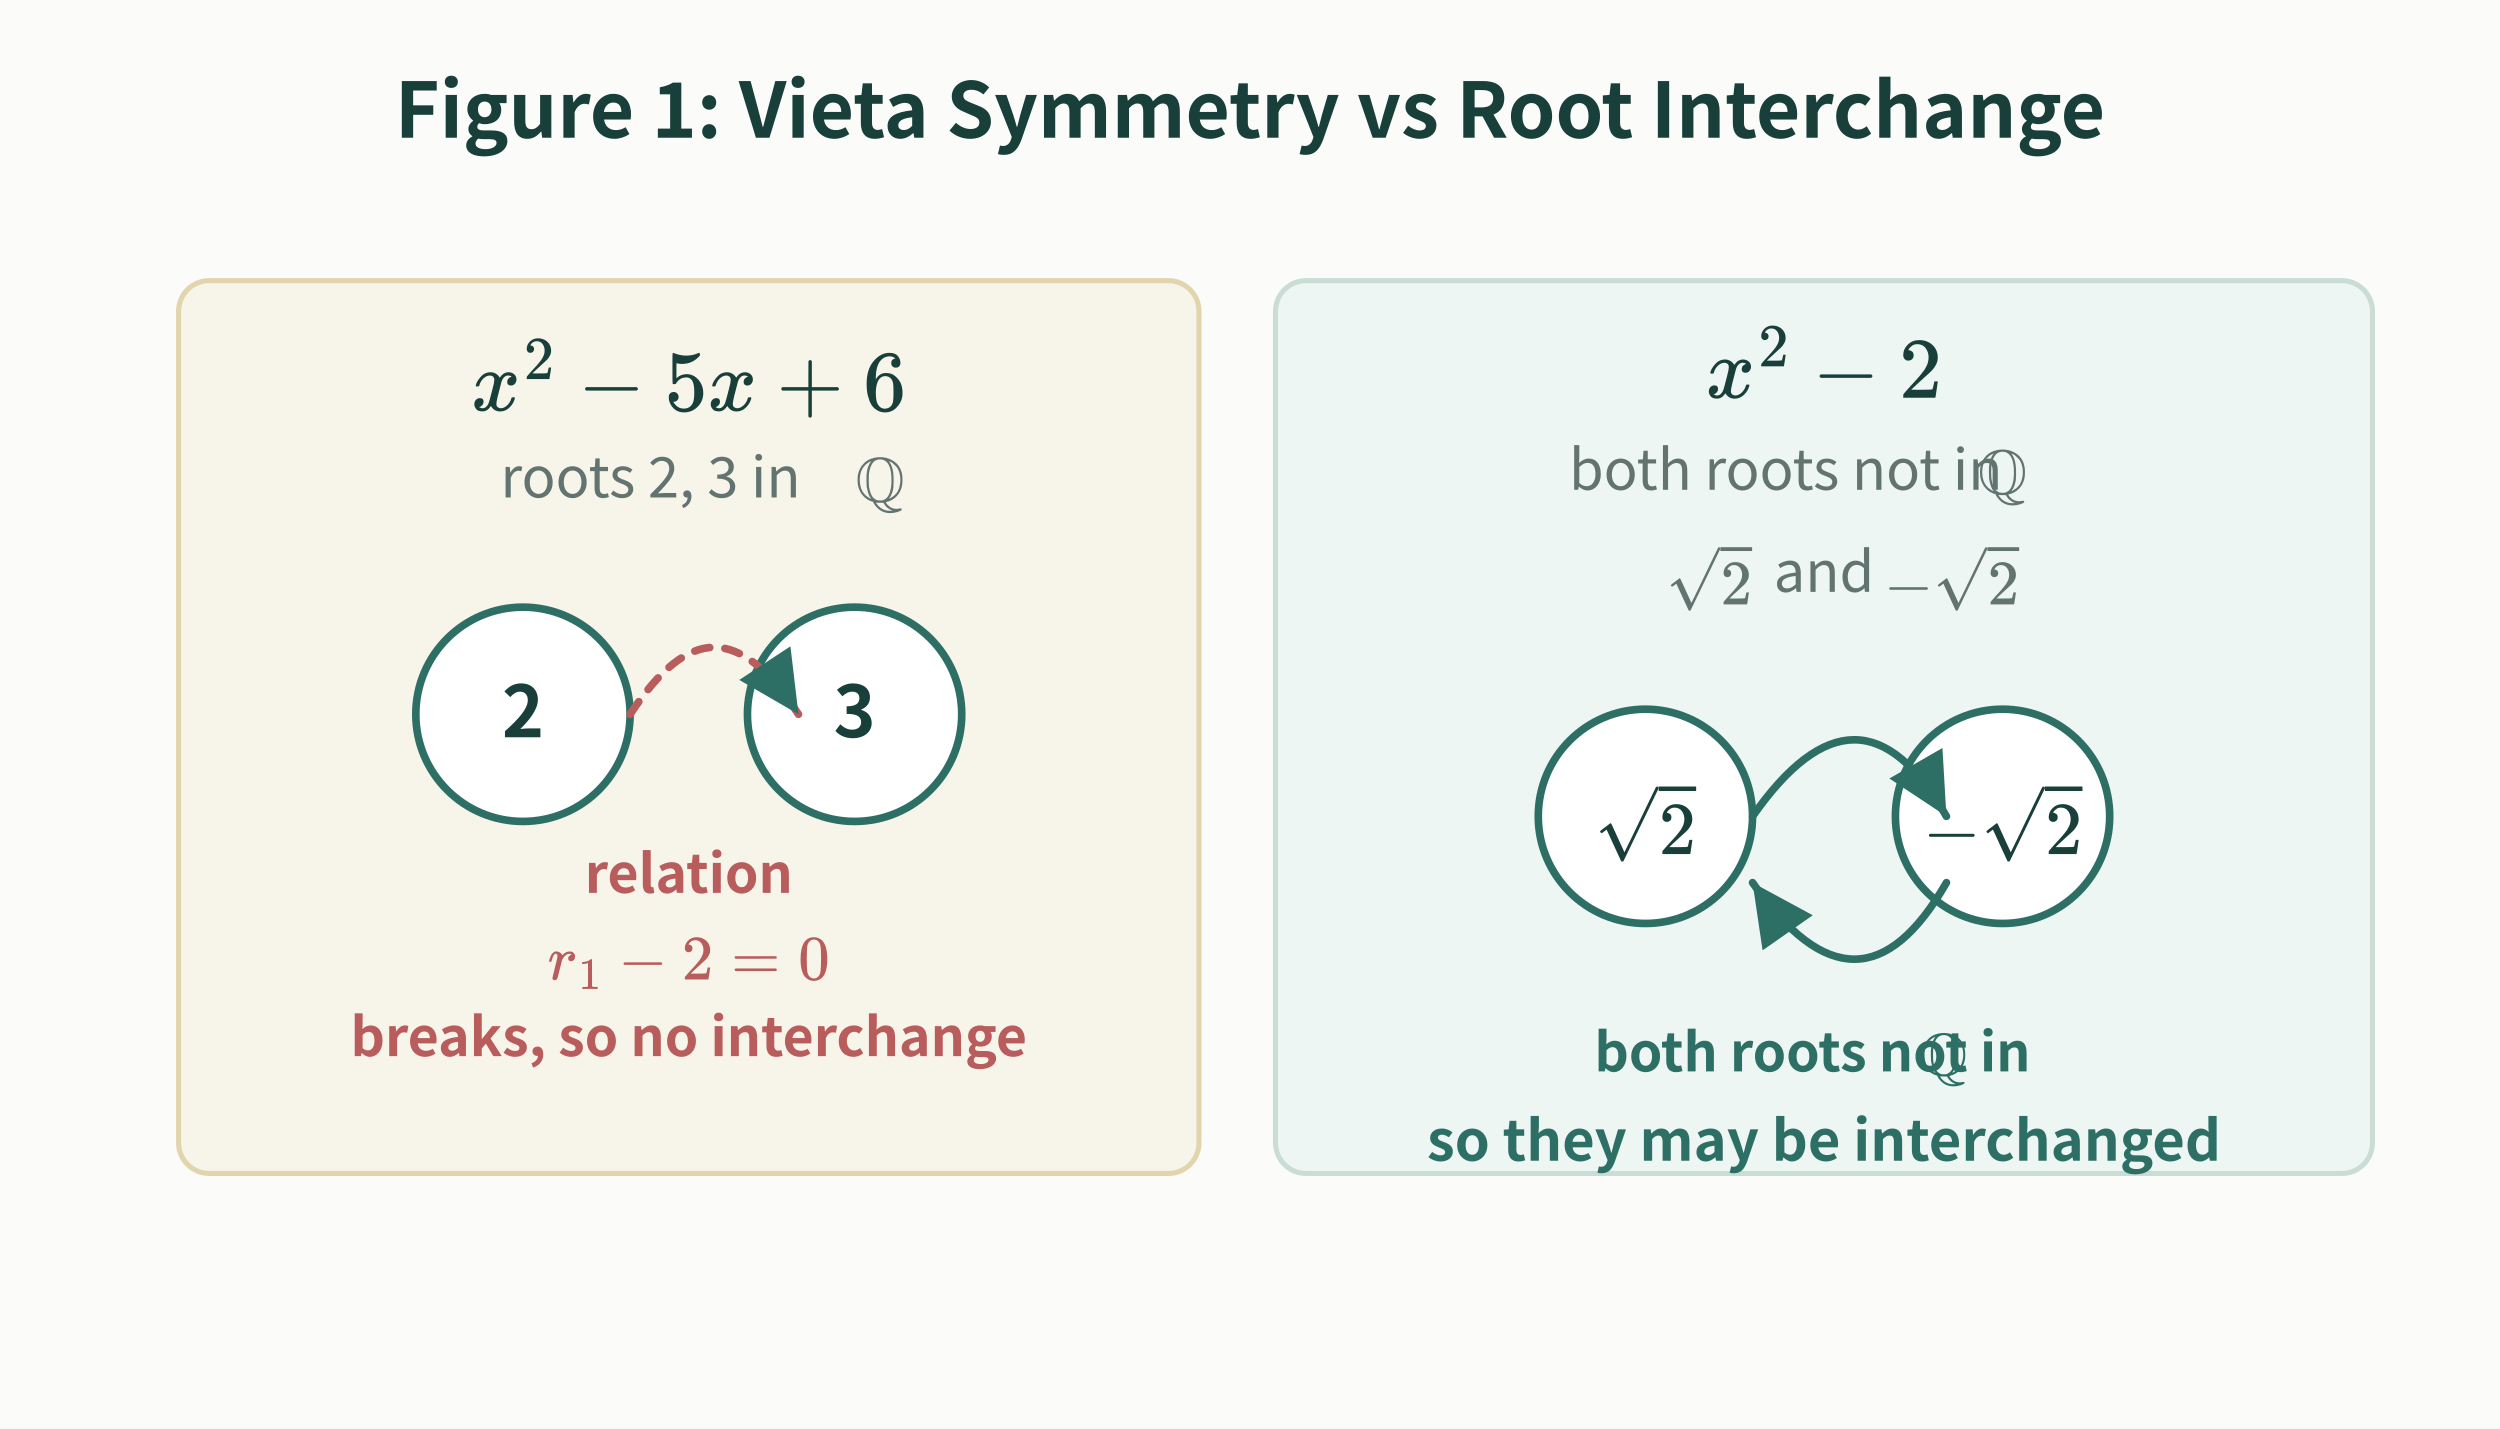
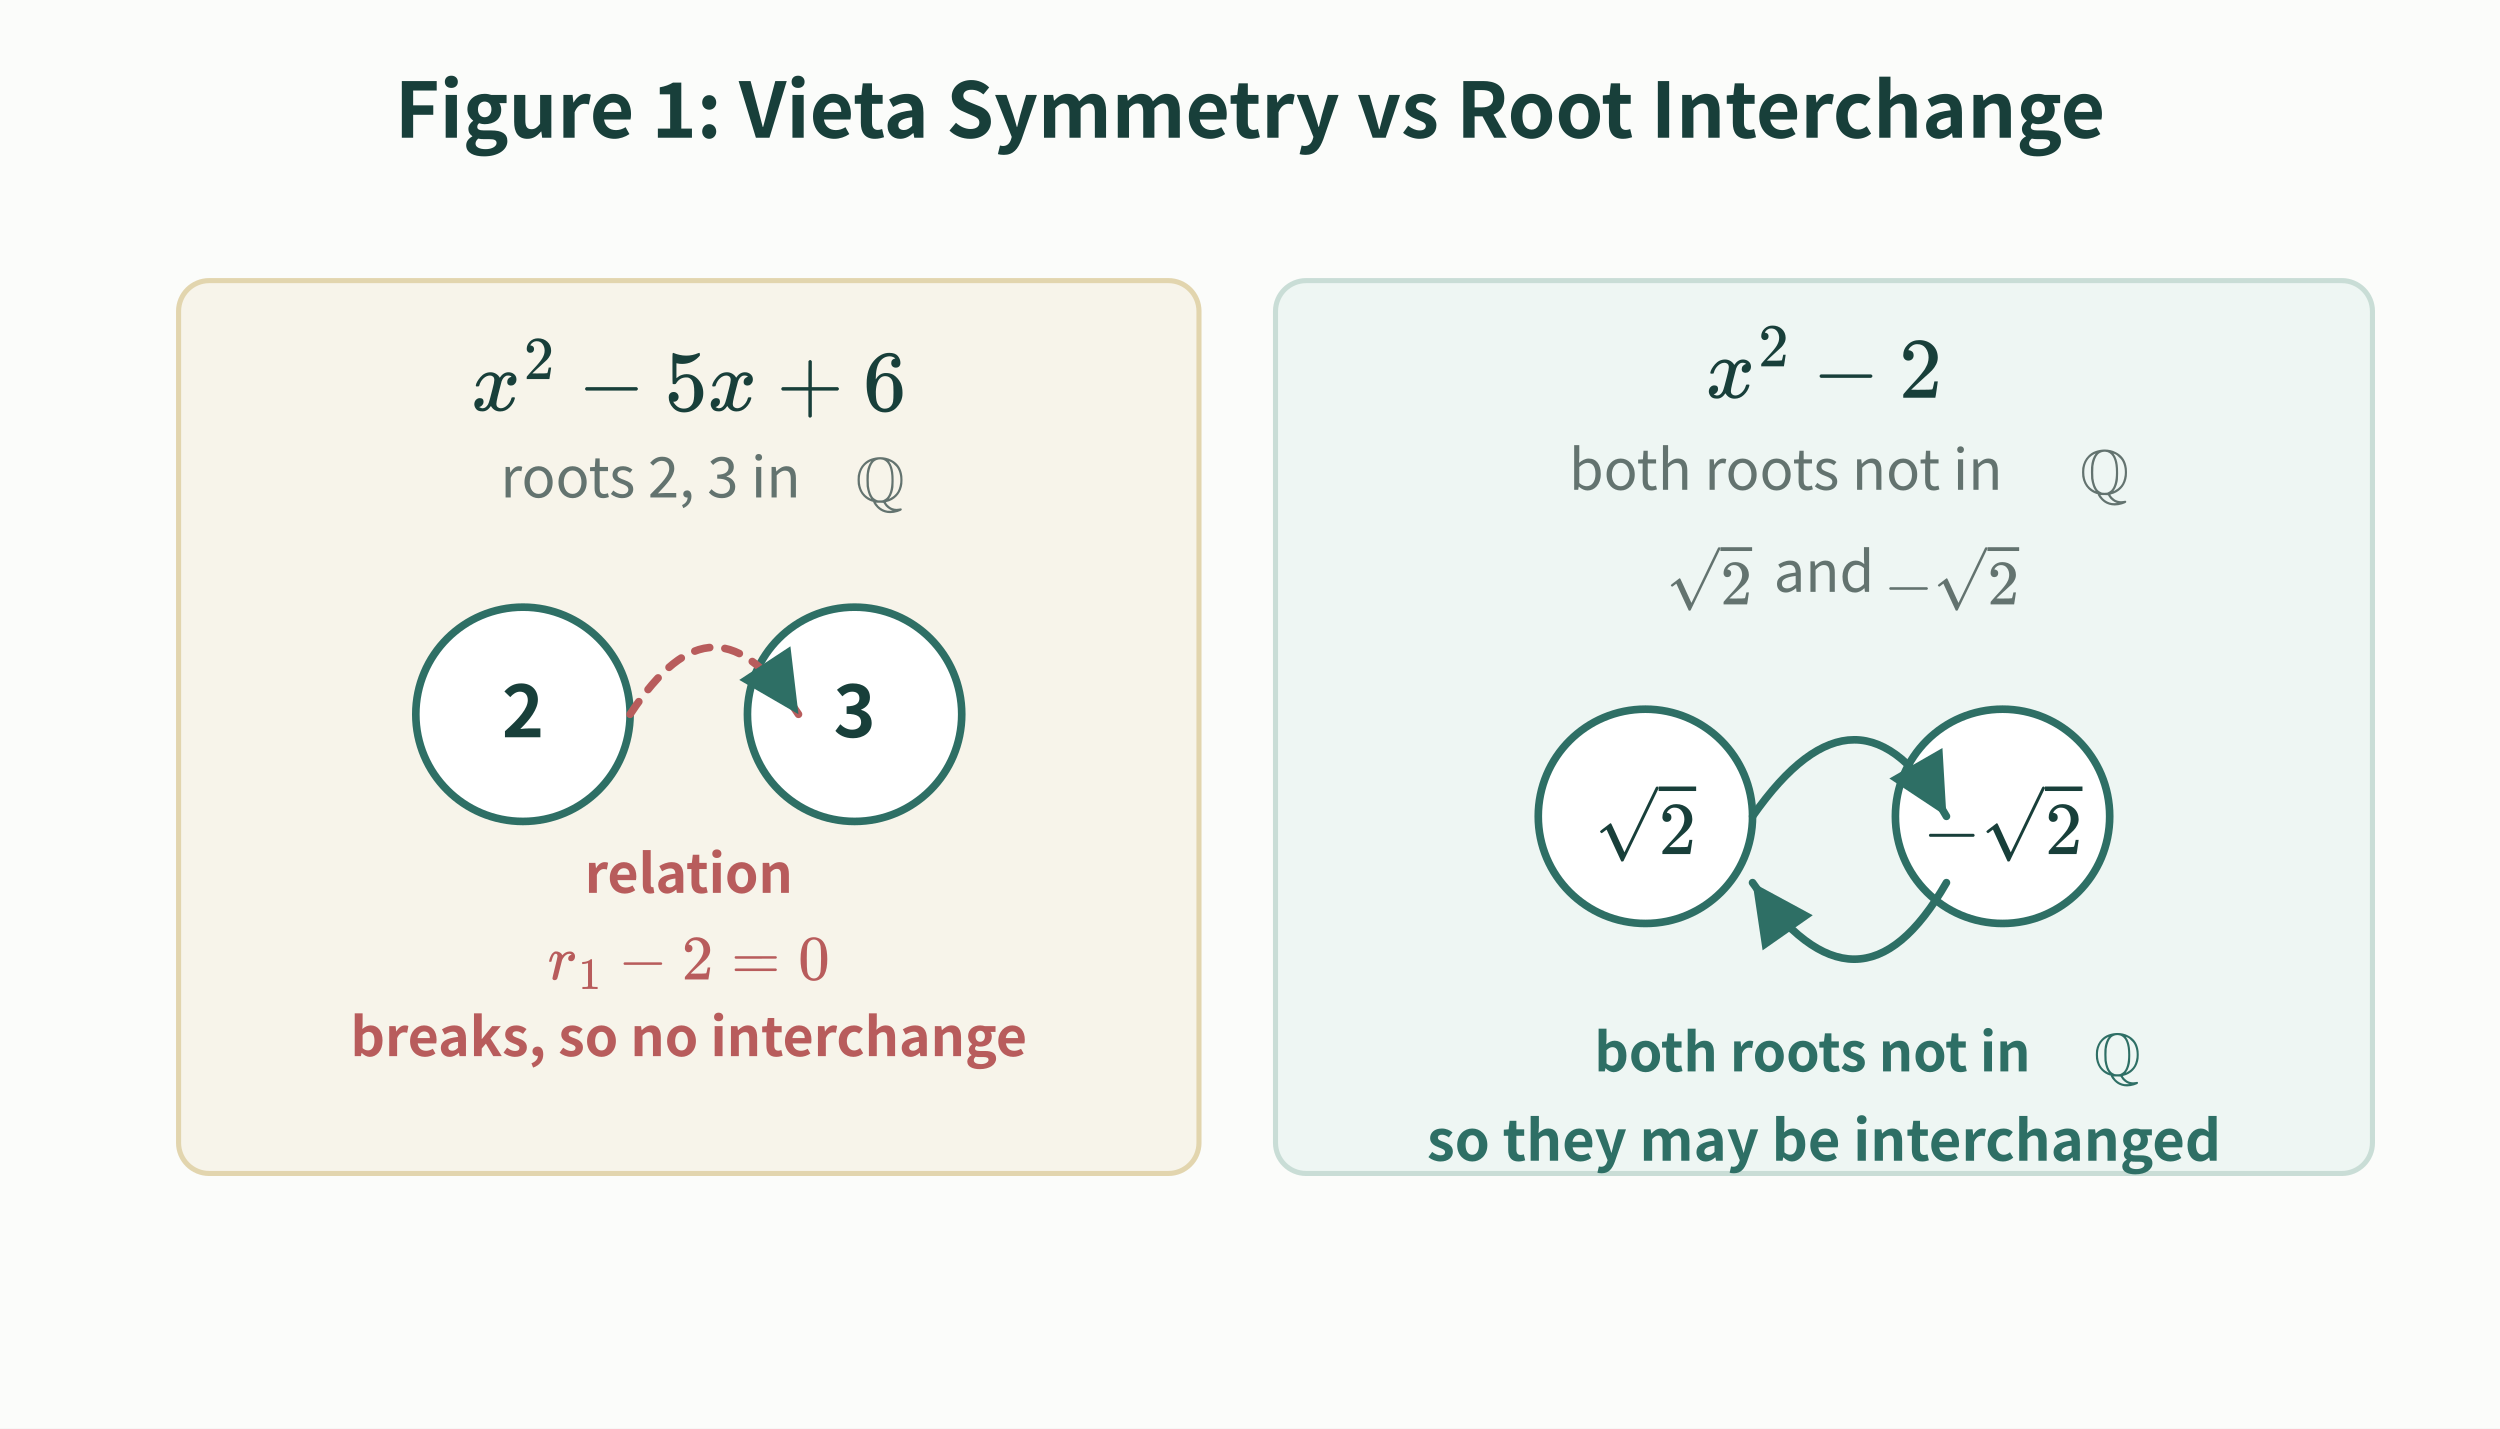
<svg xmlns="http://www.w3.org/2000/svg" width="980" height="560" viewBox="0 0 980 560" role="img" aria-label="Figure 1: Vieta Symmetry vs Root Interchange">
  <rect width="100%" height="100%" fill="#fbfcfa" />
  <defs>
    <marker id="arrow" markerWidth="12" markerHeight="12" refX="10" refY="6" orient="auto">
      <path d="M2,2 L10,6 L2,10 Z" fill="#2e6f65" />
    </marker>
    <filter id="shadow" x="-20%" y="-20%" width="140%" height="140%">
      <feDropShadow dx="0" dy="3" stdDeviation="4" flood-color="#12332f" flood-opacity="0.12" />
    </filter>
  </defs>
  <text x="490.0" y="54" font-family="Microsoft YaHei, Noto Sans CJK SC, Arial, sans-serif" font-size="30" font-weight="700" fill="#183f3a" text-anchor="middle">Figure 1: Vieta Symmetry vs Root Interchange</text>
  <rect x="70" y="110" width="400" height="350" rx="12" fill="#f7f4ea" stroke="#e2d5ae" stroke-width="2" />
  <svg x="184.73" y="132.62" width="170.55" height="31.08" viewBox="0 -833.9 5025.4 915.9" color="#183f3a" overflow="visible">
    <g stroke="currentColor" fill="currentColor" stroke-width="0" transform="scale(1,-1)">
      <g data-mml-node="math">
        <g data-mml-node="msup">
          <g data-mml-node="mi">
            <path data-c="1D465" d="M52 289Q59 331 106 386T222 442Q257 442 286 424T329 379Q371 442 430 442Q467 442 494 420T522 361Q522 332 508 314T481 292T458 288Q439 288 427 299T415 328Q415 374 465 391Q454 404 425 404Q412 404 406 402Q368 386 350 336Q290 115 290 78Q290 50 306 38T341 26Q378 26 414 59T463 140Q466 150 469 151T485 153H489Q504 153 504 145Q504 144 502 134Q486 77 440 33T333 -11Q263 -11 227 52Q186 -10 133 -10H127Q78 -10 57 16T35 71Q35 103 54 123T99 143Q142 143 142 101Q142 81 130 66T107 46T94 41L91 40Q91 39 97 36T113 29T132 26Q168 26 194 71Q203 87 217 139T245 247T261 313Q266 340 266 352Q266 380 251 392T217 404Q177 404 142 372T93 290Q91 281 88 280T72 278H58Q52 284 52 289Z" />
          </g>
          <g data-mml-node="mn" transform="translate(605,363) scale(0.707)">
            <path data-c="32" d="M109 429Q82 429 66 447T50 491Q50 562 103 614T235 666Q326 666 387 610T449 465Q449 422 429 383T381 315T301 241Q265 210 201 149L142 93L218 92Q375 92 385 97Q392 99 409 186V189H449V186Q448 183 436 95T421 3V0H50V19V31Q50 38 56 46T86 81Q115 113 136 137Q145 147 170 174T204 211T233 244T261 278T284 308T305 340T320 369T333 401T340 431T343 464Q343 527 309 573T212 619Q179 619 154 602T119 569T109 550Q109 549 114 549Q132 549 151 535T170 489Q170 464 154 447T109 429Z" />
          </g>
        </g>
        <g data-mml-node="mo" transform="translate(1230.8,0)">
          <path data-c="2212" d="M84 237T84 250T98 270H679Q694 262 694 250T679 230H98Q84 237 84 250Z" />
        </g>
        <g data-mml-node="mn" transform="translate(2231,0)">
          <path data-c="35" d="M164 157Q164 133 148 117T109 101H102Q148 22 224 22Q294 22 326 82Q345 115 345 210Q345 313 318 349Q292 382 260 382H254Q176 382 136 314Q132 307 129 306T114 304Q97 304 95 310Q93 314 93 485V614Q93 664 98 664Q100 666 102 666Q103 666 123 658T178 642T253 634Q324 634 389 662Q397 666 402 666Q410 666 410 648V635Q328 538 205 538Q174 538 149 544L139 546V374Q158 388 169 396T205 412T256 420Q337 420 393 355T449 201Q449 109 385 44T229 -22Q148 -22 99 32T50 154Q50 178 61 192T84 210T107 214Q132 214 148 197T164 157Z" />
        </g>
        <g data-mml-node="mi" transform="translate(2731,0)">
          <path data-c="1D465" d="M52 289Q59 331 106 386T222 442Q257 442 286 424T329 379Q371 442 430 442Q467 442 494 420T522 361Q522 332 508 314T481 292T458 288Q439 288 427 299T415 328Q415 374 465 391Q454 404 425 404Q412 404 406 402Q368 386 350 336Q290 115 290 78Q290 50 306 38T341 26Q378 26 414 59T463 140Q466 150 469 151T485 153H489Q504 153 504 145Q504 144 502 134Q486 77 440 33T333 -11Q263 -11 227 52Q186 -10 133 -10H127Q78 -10 57 16T35 71Q35 103 54 123T99 143Q142 143 142 101Q142 81 130 66T107 46T94 41L91 40Q91 39 97 36T113 29T132 26Q168 26 194 71Q203 87 217 139T245 247T261 313Q266 340 266 352Q266 380 251 392T217 404Q177 404 142 372T93 290Q91 281 88 280T72 278H58Q52 284 52 289Z" />
        </g>
        <g data-mml-node="mo" transform="translate(3525.2,0)">
          <path data-c="2B" d="M56 237T56 250T70 270H369V420L370 570Q380 583 389 583Q402 583 409 568V270H707Q722 262 722 250T707 230H409V-68Q401 -82 391 -82H389H387Q375 -82 369 -68V230H70Q56 237 56 250Z" />
        </g>
        <g data-mml-node="mn" transform="translate(4525.4,0)">
          <path data-c="36" d="M42 313Q42 476 123 571T303 666Q372 666 402 630T432 550Q432 525 418 510T379 495Q356 495 341 509T326 548Q326 592 373 601Q351 623 311 626Q240 626 194 566Q147 500 147 364L148 360Q153 366 156 373Q197 433 263 433H267Q313 433 348 414Q372 400 396 374T435 317Q456 268 456 210V192Q456 169 451 149Q440 90 387 34T253 -22Q225 -22 199 -14T143 16T92 75T56 172T42 313ZM257 397Q227 397 205 380T171 335T154 278T148 216Q148 133 160 97T198 39Q222 21 251 21Q302 21 329 59Q342 77 347 104T352 209Q352 289 347 316T329 361Q302 397 257 397Z" />
        </g>
      </g>
    </g>
  </svg>
  <text x="255" y="195" font-family="Microsoft YaHei, Noto Sans CJK SC, Arial, sans-serif" font-size="22" font-weight="400" fill="#63736f" text-anchor="middle">roots 2, 3 in</text>
  <svg x="335.32" y="179.20" width="19.36" height="21.95" viewBox="0 -701 778 882" color="#63736f" overflow="visible">
    <g stroke="currentColor" fill="currentColor" stroke-width="0" transform="scale(1,-1)">
      <g data-mml-node="math">
        <g data-mml-node="TeXAtom" data-mjx-texclass="ORD">
          <g data-mml-node="mi">
            <path data-c="211A" d="M480 -10Q480 -13 486 -24T507 -50T541 -80T588 -104T648 -114Q666 -114 688 -110T714 -106Q724 -106 728 -114T729 -130Q723 -145 663 -163T548 -181Q503 -181 463 -169T395 -139T343 -97T307 -56T284 -19L280 -3L262 1Q188 24 131 81Q57 155 37 275Q34 292 34 342T37 410Q58 528 131 601Q179 652 248 676T388 701Q485 701 562 661Q698 595 731 448Q742 410 742 341T731 235Q707 141 646 81Q616 50 575 27T493 -5L480 -10ZM568 342Q568 613 437 659L395 666Q329 666 286 626Q232 570 213 439Q210 408 210 342T213 246Q231 113 286 57Q309 37 342 23Q357 19 389 19Q420 19 437 23Q469 38 491 57Q568 134 568 342ZM174 341V354Q174 393 175 419T183 484T205 561T246 635L249 639Q246 639 224 627T193 608Q189 606 183 601T169 589T155 577Q69 491 69 344Q69 133 231 52Q247 42 247 46Q247 46 246 48Q231 69 222 85T200 141T177 239Q174 269 174 341ZM708 341Q708 410 689 467T640 556T588 606T546 630Q532 638 531 638Q530 638 531 635Q563 590 577 543Q602 472 602 341V316Q602 264 599 230T580 144T531 48Q529 44 532 45T546 52Q575 68 596 84T642 128T683 200T706 299Q708 327 708 341ZM391 -17H333Q329 -15 326 -15Q324 -15 324 -17Q324 -21 362 -68Q424 -130 506 -143Q518 -144 544 -144Q569 -144 577 -143L589 -141L575 -139Q544 -127 509 -101T453 -37L442 -19L391 -17Z" />
          </g>
        </g>
      </g>
    </g>
  </svg>
  <circle cx="205" cy="280" r="42" fill="#fff" stroke="#2e6f65" stroke-width="3" />
  <circle cx="335" cy="280" r="42" fill="#fff" stroke="#2e6f65" stroke-width="3" />
  <text x="205" y="289" font-family="Microsoft YaHei, Noto Sans CJK SC, Arial, sans-serif" font-size="28" font-weight="700" fill="#183f3a" text-anchor="middle">2</text>
  <text x="335" y="289" font-family="Microsoft YaHei, Noto Sans CJK SC, Arial, sans-serif" font-size="28" font-weight="700" fill="#183f3a" text-anchor="middle">3</text>
  <path d="M247 280 C270 245, 290 245, 313 280" fill="none" stroke="#b85c5c" stroke-width="3" stroke-linecap="round" stroke-linejoin="round" marker-end="url(#arrow)" stroke-dasharray="6 6" />
  <text x="270" y="350" font-family="Microsoft YaHei, Noto Sans CJK SC, Arial, sans-serif" font-size="21" font-weight="700" fill="#b85c5c" text-anchor="middle">relation</text>
  <svg x="214.71" y="367.38" width="110.58" height="20.31" viewBox="0 -666 4443.6 816" color="#b85c5c" overflow="visible">
    <g stroke="currentColor" fill="currentColor" stroke-width="0" transform="scale(1,-1)">
      <g data-mml-node="math">
        <g data-mml-node="msub">
          <g data-mml-node="mi">
            <path data-c="1D45F" d="M21 287Q22 290 23 295T28 317T38 348T53 381T73 411T99 433T132 442Q161 442 183 430T214 408T225 388Q227 382 228 382T236 389Q284 441 347 441H350Q398 441 422 400Q430 381 430 363Q430 333 417 315T391 292T366 288Q346 288 334 299T322 328Q322 376 378 392Q356 405 342 405Q286 405 239 331Q229 315 224 298T190 165Q156 25 151 16Q138 -11 108 -11Q95 -11 87 -5T76 7T74 17Q74 30 114 189T154 366Q154 405 128 405Q107 405 92 377T68 316T57 280Q55 278 41 278H27Q21 284 21 287Z" />
          </g>
          <g data-mml-node="mn" transform="translate(484,-150) scale(0.707)">
            <path data-c="31" d="M213 578L200 573Q186 568 160 563T102 556H83V602H102Q149 604 189 617T245 641T273 663Q275 666 285 666Q294 666 302 660V361L303 61Q310 54 315 52T339 48T401 46H427V0H416Q395 3 257 3Q121 3 100 0H88V46H114Q136 46 152 46T177 47T193 50T201 52T207 57T213 61V578Z" />
          </g>
        </g>
        <g data-mml-node="mo" transform="translate(1109.8,0)">
          <path data-c="2212" d="M84 237T84 250T98 270H679Q694 262 694 250T679 230H98Q84 237 84 250Z" />
        </g>
        <g data-mml-node="mn" transform="translate(2110,0)">
          <path data-c="32" d="M109 429Q82 429 66 447T50 491Q50 562 103 614T235 666Q326 666 387 610T449 465Q449 422 429 383T381 315T301 241Q265 210 201 149L142 93L218 92Q375 92 385 97Q392 99 409 186V189H449V186Q448 183 436 95T421 3V0H50V19V31Q50 38 56 46T86 81Q115 113 136 137Q145 147 170 174T204 211T233 244T261 278T284 308T305 340T320 369T333 401T340 431T343 464Q343 527 309 573T212 619Q179 619 154 602T119 569T109 550Q109 549 114 549Q132 549 151 535T170 489Q170 464 154 447T109 429Z" />
        </g>
        <g data-mml-node="mo" transform="translate(2887.8,0)">
          <path data-c="3D" d="M56 347Q56 360 70 367H707Q722 359 722 347Q722 336 708 328L390 327H72Q56 332 56 347ZM56 153Q56 168 72 173H708Q722 163 722 153Q722 140 707 133H70Q56 140 56 153Z" />
        </g>
        <g data-mml-node="mn" transform="translate(3943.6,0)">
          <path data-c="30" d="M96 585Q152 666 249 666Q297 666 345 640T423 548Q460 465 460 320Q460 165 417 83Q397 41 362 16T301 -15T250 -22Q224 -22 198 -16T137 16T82 83Q39 165 39 320Q39 494 96 585ZM321 597Q291 629 250 629Q208 629 178 597Q153 571 145 525T137 333Q137 175 145 125T181 46Q209 16 250 16Q290 16 318 46Q347 76 354 130T362 333Q362 478 354 524T321 597Z" />
        </g>
      </g>
    </g>
  </svg>
  <text x="270" y="414" font-family="Microsoft YaHei, Noto Sans CJK SC, Arial, sans-serif" font-size="21" font-weight="700" fill="#b85c5c" text-anchor="middle">breaks, so no interchange</text>
  <rect x="500" y="110" width="430" height="350" rx="12" fill="#eef6f3" stroke="#c9ddd6" stroke-width="2" />
  <svg x="668.66" y="127.62" width="92.69" height="31.08" viewBox="0 -833.9 2731 915.9" color="#183f3a" overflow="visible">
    <g stroke="currentColor" fill="currentColor" stroke-width="0" transform="scale(1,-1)">
      <g data-mml-node="math">
        <g data-mml-node="msup">
          <g data-mml-node="mi">
            <path data-c="1D465" d="M52 289Q59 331 106 386T222 442Q257 442 286 424T329 379Q371 442 430 442Q467 442 494 420T522 361Q522 332 508 314T481 292T458 288Q439 288 427 299T415 328Q415 374 465 391Q454 404 425 404Q412 404 406 402Q368 386 350 336Q290 115 290 78Q290 50 306 38T341 26Q378 26 414 59T463 140Q466 150 469 151T485 153H489Q504 153 504 145Q504 144 502 134Q486 77 440 33T333 -11Q263 -11 227 52Q186 -10 133 -10H127Q78 -10 57 16T35 71Q35 103 54 123T99 143Q142 143 142 101Q142 81 130 66T107 46T94 41L91 40Q91 39 97 36T113 29T132 26Q168 26 194 71Q203 87 217 139T245 247T261 313Q266 340 266 352Q266 380 251 392T217 404Q177 404 142 372T93 290Q91 281 88 280T72 278H58Q52 284 52 289Z" />
          </g>
          <g data-mml-node="mn" transform="translate(605,363) scale(0.707)">
            <path data-c="32" d="M109 429Q82 429 66 447T50 491Q50 562 103 614T235 666Q326 666 387 610T449 465Q449 422 429 383T381 315T301 241Q265 210 201 149L142 93L218 92Q375 92 385 97Q392 99 409 186V189H449V186Q448 183 436 95T421 3V0H50V19V31Q50 38 56 46T86 81Q115 113 136 137Q145 147 170 174T204 211T233 244T261 278T284 308T305 340T320 369T333 401T340 431T343 464Q343 527 309 573T212 619Q179 619 154 602T119 569T109 550Q109 549 114 549Q132 549 151 535T170 489Q170 464 154 447T109 429Z" />
          </g>
        </g>
        <g data-mml-node="mo" transform="translate(1230.8,0)">
          <path data-c="2212" d="M84 237T84 250T98 270H679Q694 262 694 250T679 230H98Q84 237 84 250Z" />
        </g>
        <g data-mml-node="mn" transform="translate(2231,0)">
          <path data-c="32" d="M109 429Q82 429 66 447T50 491Q50 562 103 614T235 666Q326 666 387 610T449 465Q449 422 429 383T381 315T301 241Q265 210 201 149L142 93L218 92Q375 92 385 97Q392 99 409 186V189H449V186Q448 183 436 95T421 3V0H50V19V31Q50 38 56 46T86 81Q115 113 136 137Q145 147 170 174T204 211T233 244T261 278T284 308T305 340T320 369T333 401T340 431T343 464Q343 527 309 573T212 619Q179 619 154 602T119 569T109 550Q109 549 114 549Q132 549 151 535T170 489Q170 464 154 447T109 429Z" />
        </g>
      </g>
    </g>
  </svg>
  <text x="700" y="192" font-family="Microsoft YaHei, Noto Sans CJK SC, Arial, sans-serif" font-size="22" font-weight="400" fill="#63736f" text-anchor="middle">both roots not in</text>
-   <svg x="775.32" y="176.20" width="19.36" height="21.95" viewBox="0 -701 778 882" color="#63736f" overflow="visible">
+   <svg x="815.32" y="176.20" width="19.36" height="21.95" viewBox="0 -701 778 882" color="#63736f" overflow="visible">
    <g stroke="currentColor" fill="currentColor" stroke-width="0" transform="scale(1,-1)">
      <g data-mml-node="math">
        <g data-mml-node="TeXAtom" data-mjx-texclass="ORD">
          <g data-mml-node="mi">
            <path data-c="211A" d="M480 -10Q480 -13 486 -24T507 -50T541 -80T588 -104T648 -114Q666 -114 688 -110T714 -106Q724 -106 728 -114T729 -130Q723 -145 663 -163T548 -181Q503 -181 463 -169T395 -139T343 -97T307 -56T284 -19L280 -3L262 1Q188 24 131 81Q57 155 37 275Q34 292 34 342T37 410Q58 528 131 601Q179 652 248 676T388 701Q485 701 562 661Q698 595 731 448Q742 410 742 341T731 235Q707 141 646 81Q616 50 575 27T493 -5L480 -10ZM568 342Q568 613 437 659L395 666Q329 666 286 626Q232 570 213 439Q210 408 210 342T213 246Q231 113 286 57Q309 37 342 23Q357 19 389 19Q420 19 437 23Q469 38 491 57Q568 134 568 342ZM174 341V354Q174 393 175 419T183 484T205 561T246 635L249 639Q246 639 224 627T193 608Q189 606 183 601T169 589T155 577Q69 491 69 344Q69 133 231 52Q247 42 247 46Q247 46 246 48Q231 69 222 85T200 141T177 239Q174 269 174 341ZM708 341Q708 410 689 467T640 556T588 606T546 630Q532 638 531 638Q530 638 531 635Q563 590 577 543Q602 472 602 341V316Q602 264 599 230T580 144T531 48Q529 44 532 45T546 52Q575 68 596 84T642 128T683 200T706 299Q708 327 708 341ZM391 -17H333Q329 -15 326 -15Q324 -15 324 -17Q324 -21 362 -68Q424 -130 506 -143Q518 -144 544 -144Q569 -144 577 -143L589 -141L575 -139Q544 -127 509 -101T453 -37L442 -19L391 -17Z" />
          </g>
        </g>
      </g>
    </g>
  </svg>
  <text x="810" y="192" font-family="Microsoft YaHei, Noto Sans CJK SC, Arial, sans-serif" font-size="22" font-weight="400" fill="#63736f" text-anchor="middle" />
  <svg x="653.16" y="213.01" width="33.67" height="26.38" viewBox="0 -960.5 1353 1060" color="#63736f" overflow="visible">
    <g stroke="currentColor" fill="currentColor" stroke-width="0" transform="scale(1,-1)">
      <g data-mml-node="math">
        <g data-mml-node="msqrt">
          <g transform="translate(853,0)">
            <g data-mml-node="mn">
              <path data-c="32" d="M109 429Q82 429 66 447T50 491Q50 562 103 614T235 666Q326 666 387 610T449 465Q449 422 429 383T381 315T301 241Q265 210 201 149L142 93L218 92Q375 92 385 97Q392 99 409 186V189H449V186Q448 183 436 95T421 3V0H50V19V31Q50 38 56 46T86 81Q115 113 136 137Q145 147 170 174T204 211T233 244T261 278T284 308T305 340T320 369T333 401T340 431T343 464Q343 527 309 573T212 619Q179 619 154 602T119 569T109 550Q109 549 114 549Q132 549 151 535T170 489Q170 464 154 447T109 429Z" />
            </g>
          </g>
          <g data-mml-node="mo" transform="translate(0,100.5)">
            <path data-c="221A" d="M95 178Q89 178 81 186T72 200T103 230T169 280T207 309Q209 311 212 311H213Q219 311 227 294T281 177Q300 134 312 108L397 -77Q398 -77 501 136T707 565T814 786Q820 800 834 800Q841 800 846 794T853 782V776L620 293L385 -193Q381 -200 366 -200Q357 -200 354 -197Q352 -195 256 15L160 225L144 214Q129 202 113 190T95 178Z" />
          </g>
          <rect width="500" height="60" x="853" y="840.5" />
        </g>
      </g>
    </g>
  </svg>
  <text x="715" y="232" font-family="Microsoft YaHei, Noto Sans CJK SC, Arial, sans-serif" font-size="22" font-weight="400" fill="#63736f" text-anchor="middle">and</text>
  <svg x="738.48" y="213.01" width="53.03" height="26.38" viewBox="0 -960.5 2131 1060" color="#63736f" overflow="visible">
    <g stroke="currentColor" fill="currentColor" stroke-width="0" transform="scale(1,-1)">
      <g data-mml-node="math">
        <g data-mml-node="mo">
          <path data-c="2212" d="M84 237T84 250T98 270H679Q694 262 694 250T679 230H98Q84 237 84 250Z" />
        </g>
        <g data-mml-node="msqrt" transform="translate(778,0)">
          <g transform="translate(853,0)">
            <g data-mml-node="mn">
              <path data-c="32" d="M109 429Q82 429 66 447T50 491Q50 562 103 614T235 666Q326 666 387 610T449 465Q449 422 429 383T381 315T301 241Q265 210 201 149L142 93L218 92Q375 92 385 97Q392 99 409 186V189H449V186Q448 183 436 95T421 3V0H50V19V31Q50 38 56 46T86 81Q115 113 136 137Q145 147 170 174T204 211T233 244T261 278T284 308T305 340T320 369T333 401T340 431T343 464Q343 527 309 573T212 619Q179 619 154 602T119 569T109 550Q109 549 114 549Q132 549 151 535T170 489Q170 464 154 447T109 429Z" />
            </g>
          </g>
          <g data-mml-node="mo" transform="translate(0,100.5)">
            <path data-c="221A" d="M95 178Q89 178 81 186T72 200T103 230T169 280T207 309Q209 311 212 311H213Q219 311 227 294T281 177Q300 134 312 108L397 -77Q398 -77 501 136T707 565T814 786Q820 800 834 800Q841 800 846 794T853 782V776L620 293L385 -193Q381 -200 366 -200Q357 -200 354 -197Q352 -195 256 15L160 225L144 214Q129 202 113 190T95 178Z" />
          </g>
          <rect width="500" height="60" x="853" y="840.5" />
        </g>
      </g>
    </g>
  </svg>
  <circle cx="645" cy="320" r="42" fill="#fff" stroke="#2e6f65" stroke-width="3" />
  <circle cx="785" cy="320" r="42" fill="#fff" stroke="#2e6f65" stroke-width="3" />
  <svg x="625.10" y="306.55" width="39.79" height="31.17" viewBox="0 -960.5 1353 1060" color="#183f3a" overflow="visible">
    <g stroke="currentColor" fill="currentColor" stroke-width="0" transform="scale(1,-1)">
      <g data-mml-node="math">
        <g data-mml-node="msqrt">
          <g transform="translate(853,0)">
            <g data-mml-node="mn">
              <path data-c="32" d="M109 429Q82 429 66 447T50 491Q50 562 103 614T235 666Q326 666 387 610T449 465Q449 422 429 383T381 315T301 241Q265 210 201 149L142 93L218 92Q375 92 385 97Q392 99 409 186V189H449V186Q448 183 436 95T421 3V0H50V19V31Q50 38 56 46T86 81Q115 113 136 137Q145 147 170 174T204 211T233 244T261 278T284 308T305 340T320 369T333 401T340 431T343 464Q343 527 309 573T212 619Q179 619 154 602T119 569T109 550Q109 549 114 549Q132 549 151 535T170 489Q170 464 154 447T109 429Z" />
            </g>
          </g>
          <g data-mml-node="mo" transform="translate(0,100.5)">
            <path data-c="221A" d="M95 178Q89 178 81 186T72 200T103 230T169 280T207 309Q209 311 212 311H213Q219 311 227 294T281 177Q300 134 312 108L397 -77Q398 -77 501 136T707 565T814 786Q820 800 834 800Q841 800 846 794T853 782V776L620 293L385 -193Q381 -200 366 -200Q357 -200 354 -197Q352 -195 256 15L160 225L144 214Q129 202 113 190T95 178Z" />
          </g>
          <rect width="500" height="60" x="853" y="840.5" />
        </g>
      </g>
    </g>
  </svg>
  <svg x="753.66" y="306.55" width="62.67" height="31.17" viewBox="0 -960.5 2131 1060" color="#183f3a" overflow="visible">
    <g stroke="currentColor" fill="currentColor" stroke-width="0" transform="scale(1,-1)">
      <g data-mml-node="math">
        <g data-mml-node="mo">
          <path data-c="2212" d="M84 237T84 250T98 270H679Q694 262 694 250T679 230H98Q84 237 84 250Z" />
        </g>
        <g data-mml-node="msqrt" transform="translate(778,0)">
          <g transform="translate(853,0)">
            <g data-mml-node="mn">
              <path data-c="32" d="M109 429Q82 429 66 447T50 491Q50 562 103 614T235 666Q326 666 387 610T449 465Q449 422 429 383T381 315T301 241Q265 210 201 149L142 93L218 92Q375 92 385 97Q392 99 409 186V189H449V186Q448 183 436 95T421 3V0H50V19V31Q50 38 56 46T86 81Q115 113 136 137Q145 147 170 174T204 211T233 244T261 278T284 308T305 340T320 369T333 401T340 431T343 464Q343 527 309 573T212 619Q179 619 154 602T119 569T109 550Q109 549 114 549Q132 549 151 535T170 489Q170 464 154 447T109 429Z" />
            </g>
          </g>
          <g data-mml-node="mo" transform="translate(0,100.5)">
            <path data-c="221A" d="M95 178Q89 178 81 186T72 200T103 230T169 280T207 309Q209 311 212 311H213Q219 311 227 294T281 177Q300 134 312 108L397 -77Q398 -77 501 136T707 565T814 786Q820 800 834 800Q841 800 846 794T853 782V776L620 293L385 -193Q381 -200 366 -200Q357 -200 354 -197Q352 -195 256 15L160 225L144 214Q129 202 113 190T95 178Z" />
          </g>
          <rect width="500" height="60" x="853" y="840.5" />
        </g>
      </g>
    </g>
  </svg>
  <path d="M687 320 C715 280, 740 280, 763 320" fill="none" stroke="#2e6f65" stroke-width="3" stroke-linecap="round" stroke-linejoin="round" marker-end="url(#arrow)" />
  <path d="M763 346 C740 386, 715 386, 687 346" fill="none" stroke="#2e6f65" stroke-width="3" stroke-linecap="round" stroke-linejoin="round" marker-end="url(#arrow)" />
  <text x="625" y="420" font-family="Microsoft YaHei, Noto Sans CJK SC, Arial, sans-serif" font-size="21" font-weight="700" fill="#2e6f65" text-anchor="start">both roots not in</text>
-   <svg x="752.76" y="404.92" width="18.48" height="20.95" viewBox="0 -701 778 882" color="#2e6f65" overflow="visible">
+   <svg x="820.76" y="404.92" width="18.48" height="20.95" viewBox="0 -701 778 882" color="#2e6f65" overflow="visible">
    <g stroke="currentColor" fill="currentColor" stroke-width="0" transform="scale(1,-1)">
      <g data-mml-node="math">
        <g data-mml-node="TeXAtom" data-mjx-texclass="ORD">
          <g data-mml-node="mi">
            <path data-c="211A" d="M480 -10Q480 -13 486 -24T507 -50T541 -80T588 -104T648 -114Q666 -114 688 -110T714 -106Q724 -106 728 -114T729 -130Q723 -145 663 -163T548 -181Q503 -181 463 -169T395 -139T343 -97T307 -56T284 -19L280 -3L262 1Q188 24 131 81Q57 155 37 275Q34 292 34 342T37 410Q58 528 131 601Q179 652 248 676T388 701Q485 701 562 661Q698 595 731 448Q742 410 742 341T731 235Q707 141 646 81Q616 50 575 27T493 -5L480 -10ZM568 342Q568 613 437 659L395 666Q329 666 286 626Q232 570 213 439Q210 408 210 342T213 246Q231 113 286 57Q309 37 342 23Q357 19 389 19Q420 19 437 23Q469 38 491 57Q568 134 568 342ZM174 341V354Q174 393 175 419T183 484T205 561T246 635L249 639Q246 639 224 627T193 608Q189 606 183 601T169 589T155 577Q69 491 69 344Q69 133 231 52Q247 42 247 46Q247 46 246 48Q231 69 222 85T200 141T177 239Q174 269 174 341ZM708 341Q708 410 689 467T640 556T588 606T546 630Q532 638 531 638Q530 638 531 635Q563 590 577 543Q602 472 602 341V316Q602 264 599 230T580 144T531 48Q529 44 532 45T546 52Q575 68 596 84T642 128T683 200T706 299Q708 327 708 341ZM391 -17H333Q329 -15 326 -15Q324 -15 324 -17Q324 -21 362 -68Q424 -130 506 -143Q518 -144 544 -144Q569 -144 577 -143L589 -141L575 -139Q544 -127 509 -101T453 -37L442 -19L391 -17Z" />
          </g>
        </g>
      </g>
    </g>
  </svg>
  <text x="782" y="420" font-family="Microsoft YaHei, Noto Sans CJK SC, Arial, sans-serif" font-size="21" font-weight="700" fill="#2e6f65" text-anchor="start" />
  <text x="715" y="455" font-family="Microsoft YaHei, Noto Sans CJK SC, Arial, sans-serif" font-size="22" font-weight="700" fill="#2e6f65" text-anchor="middle">so they may be interchanged</text>
</svg>
